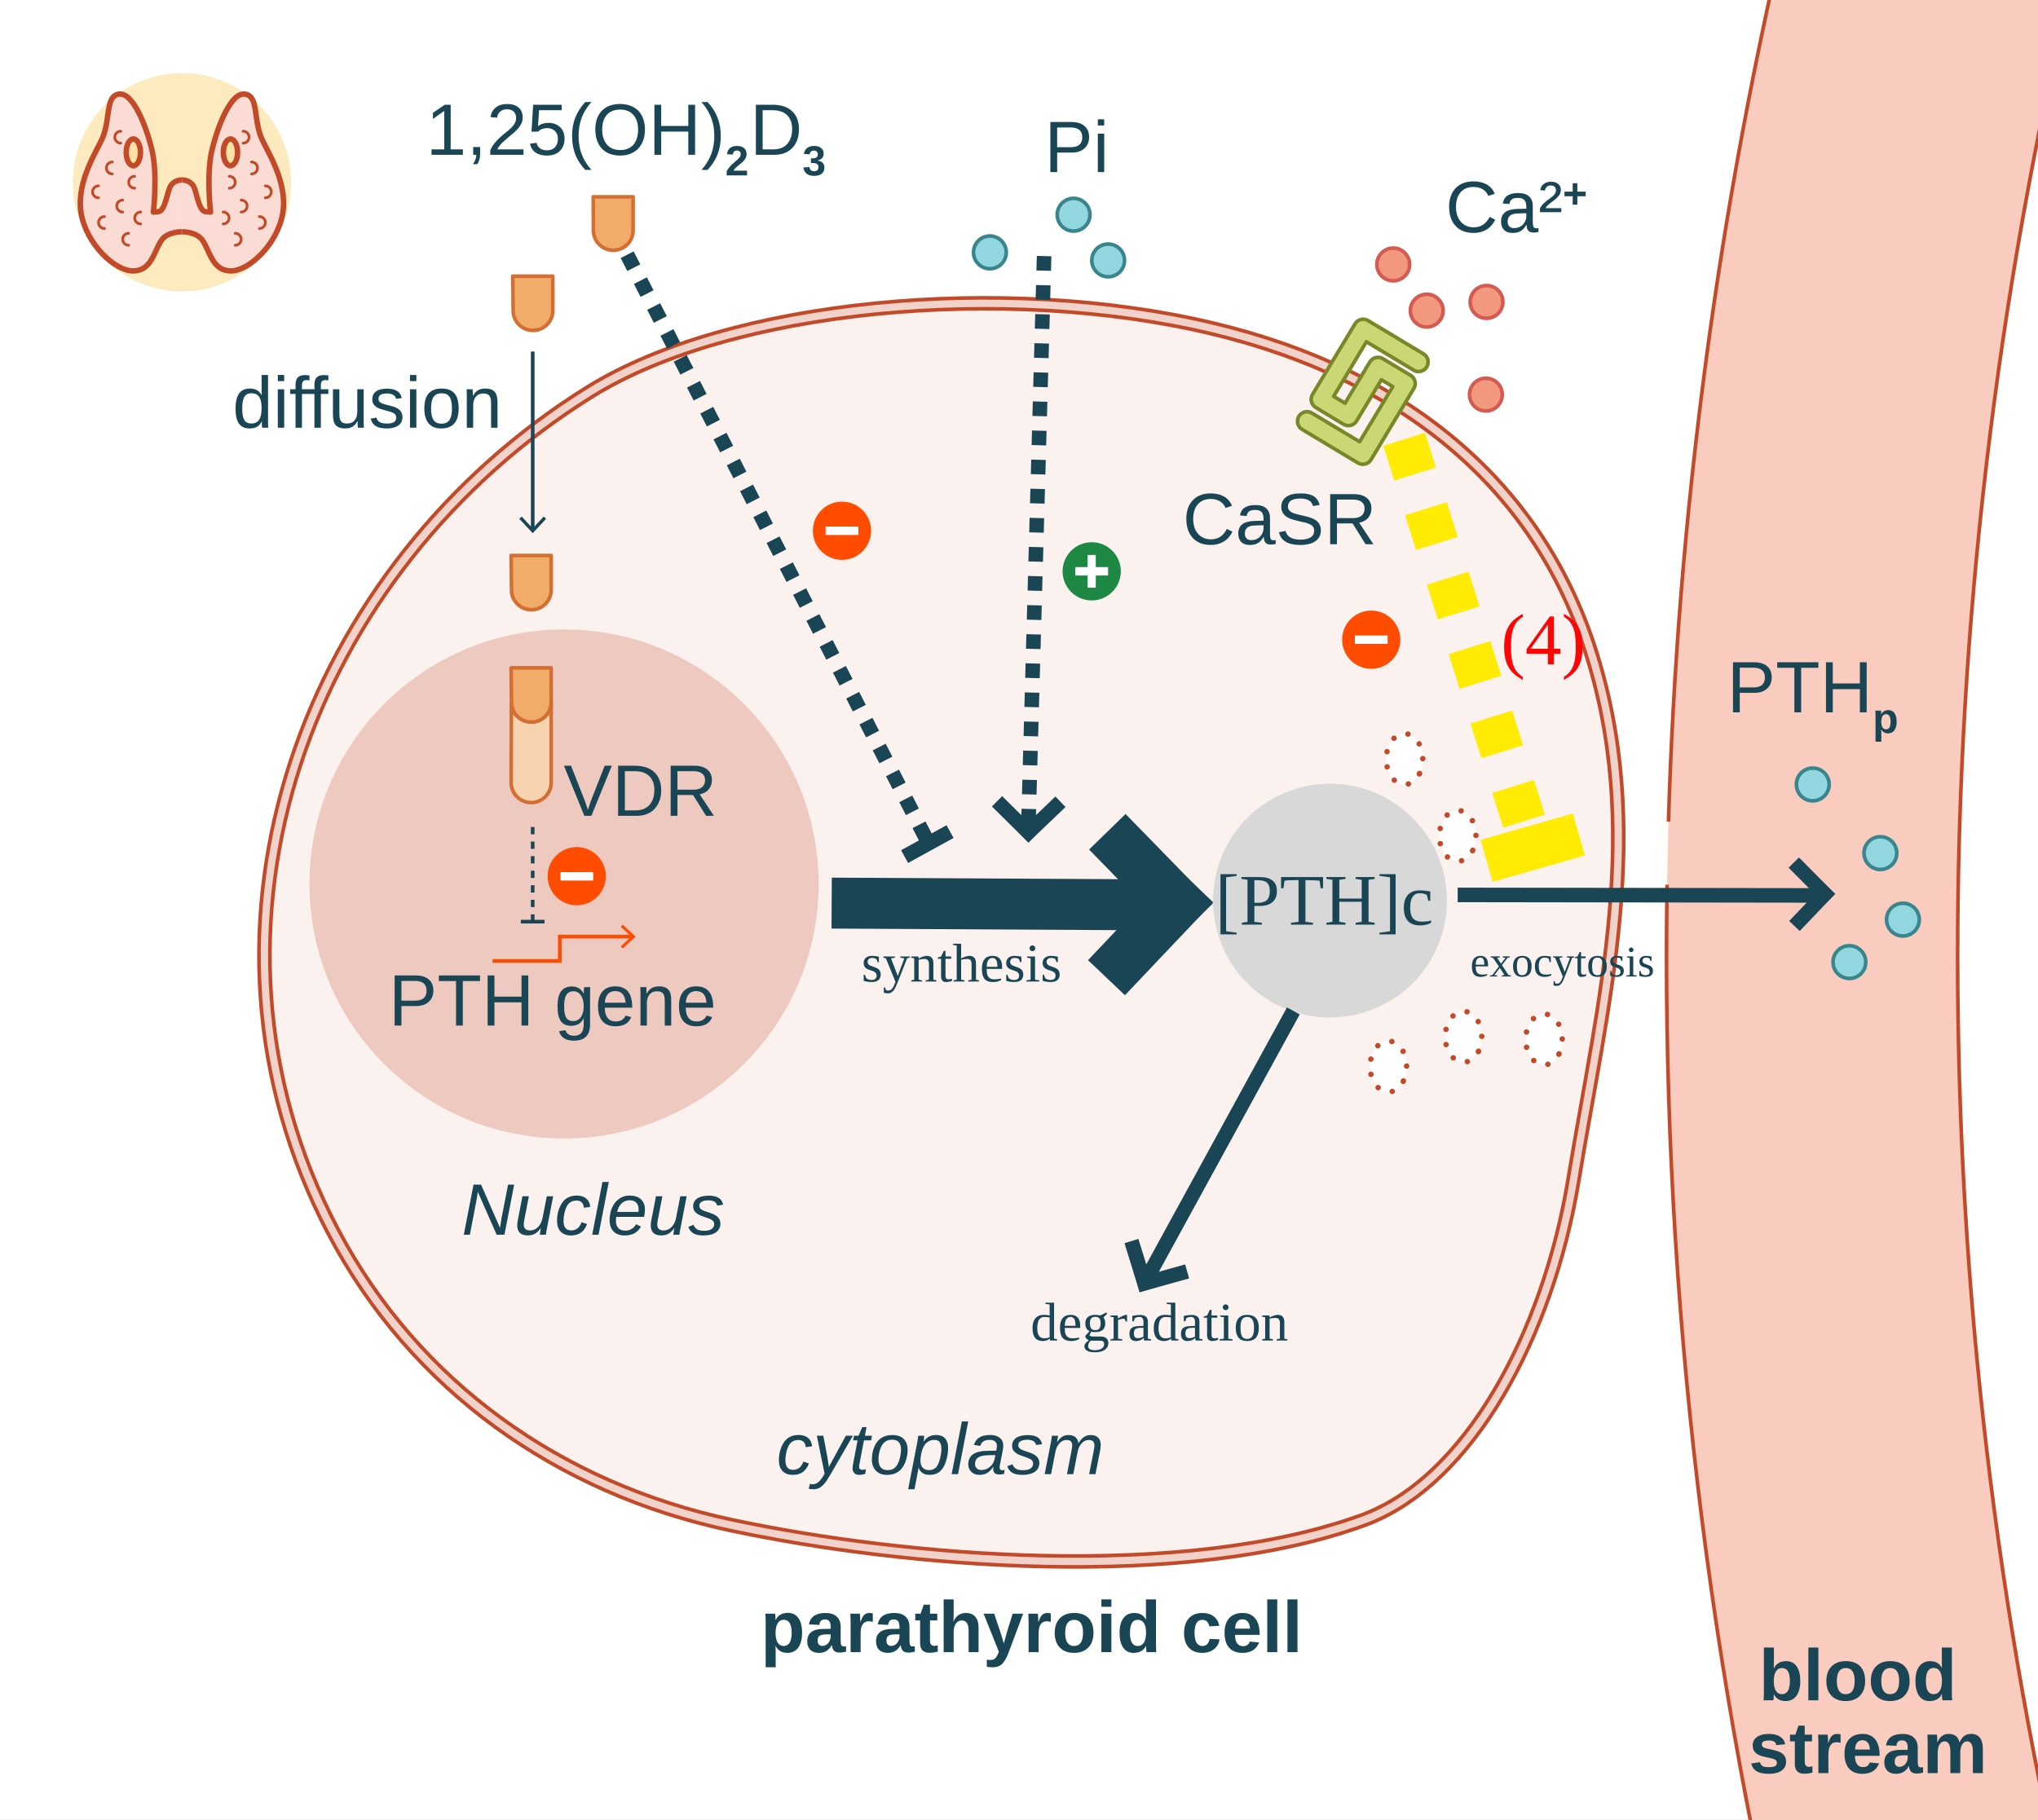
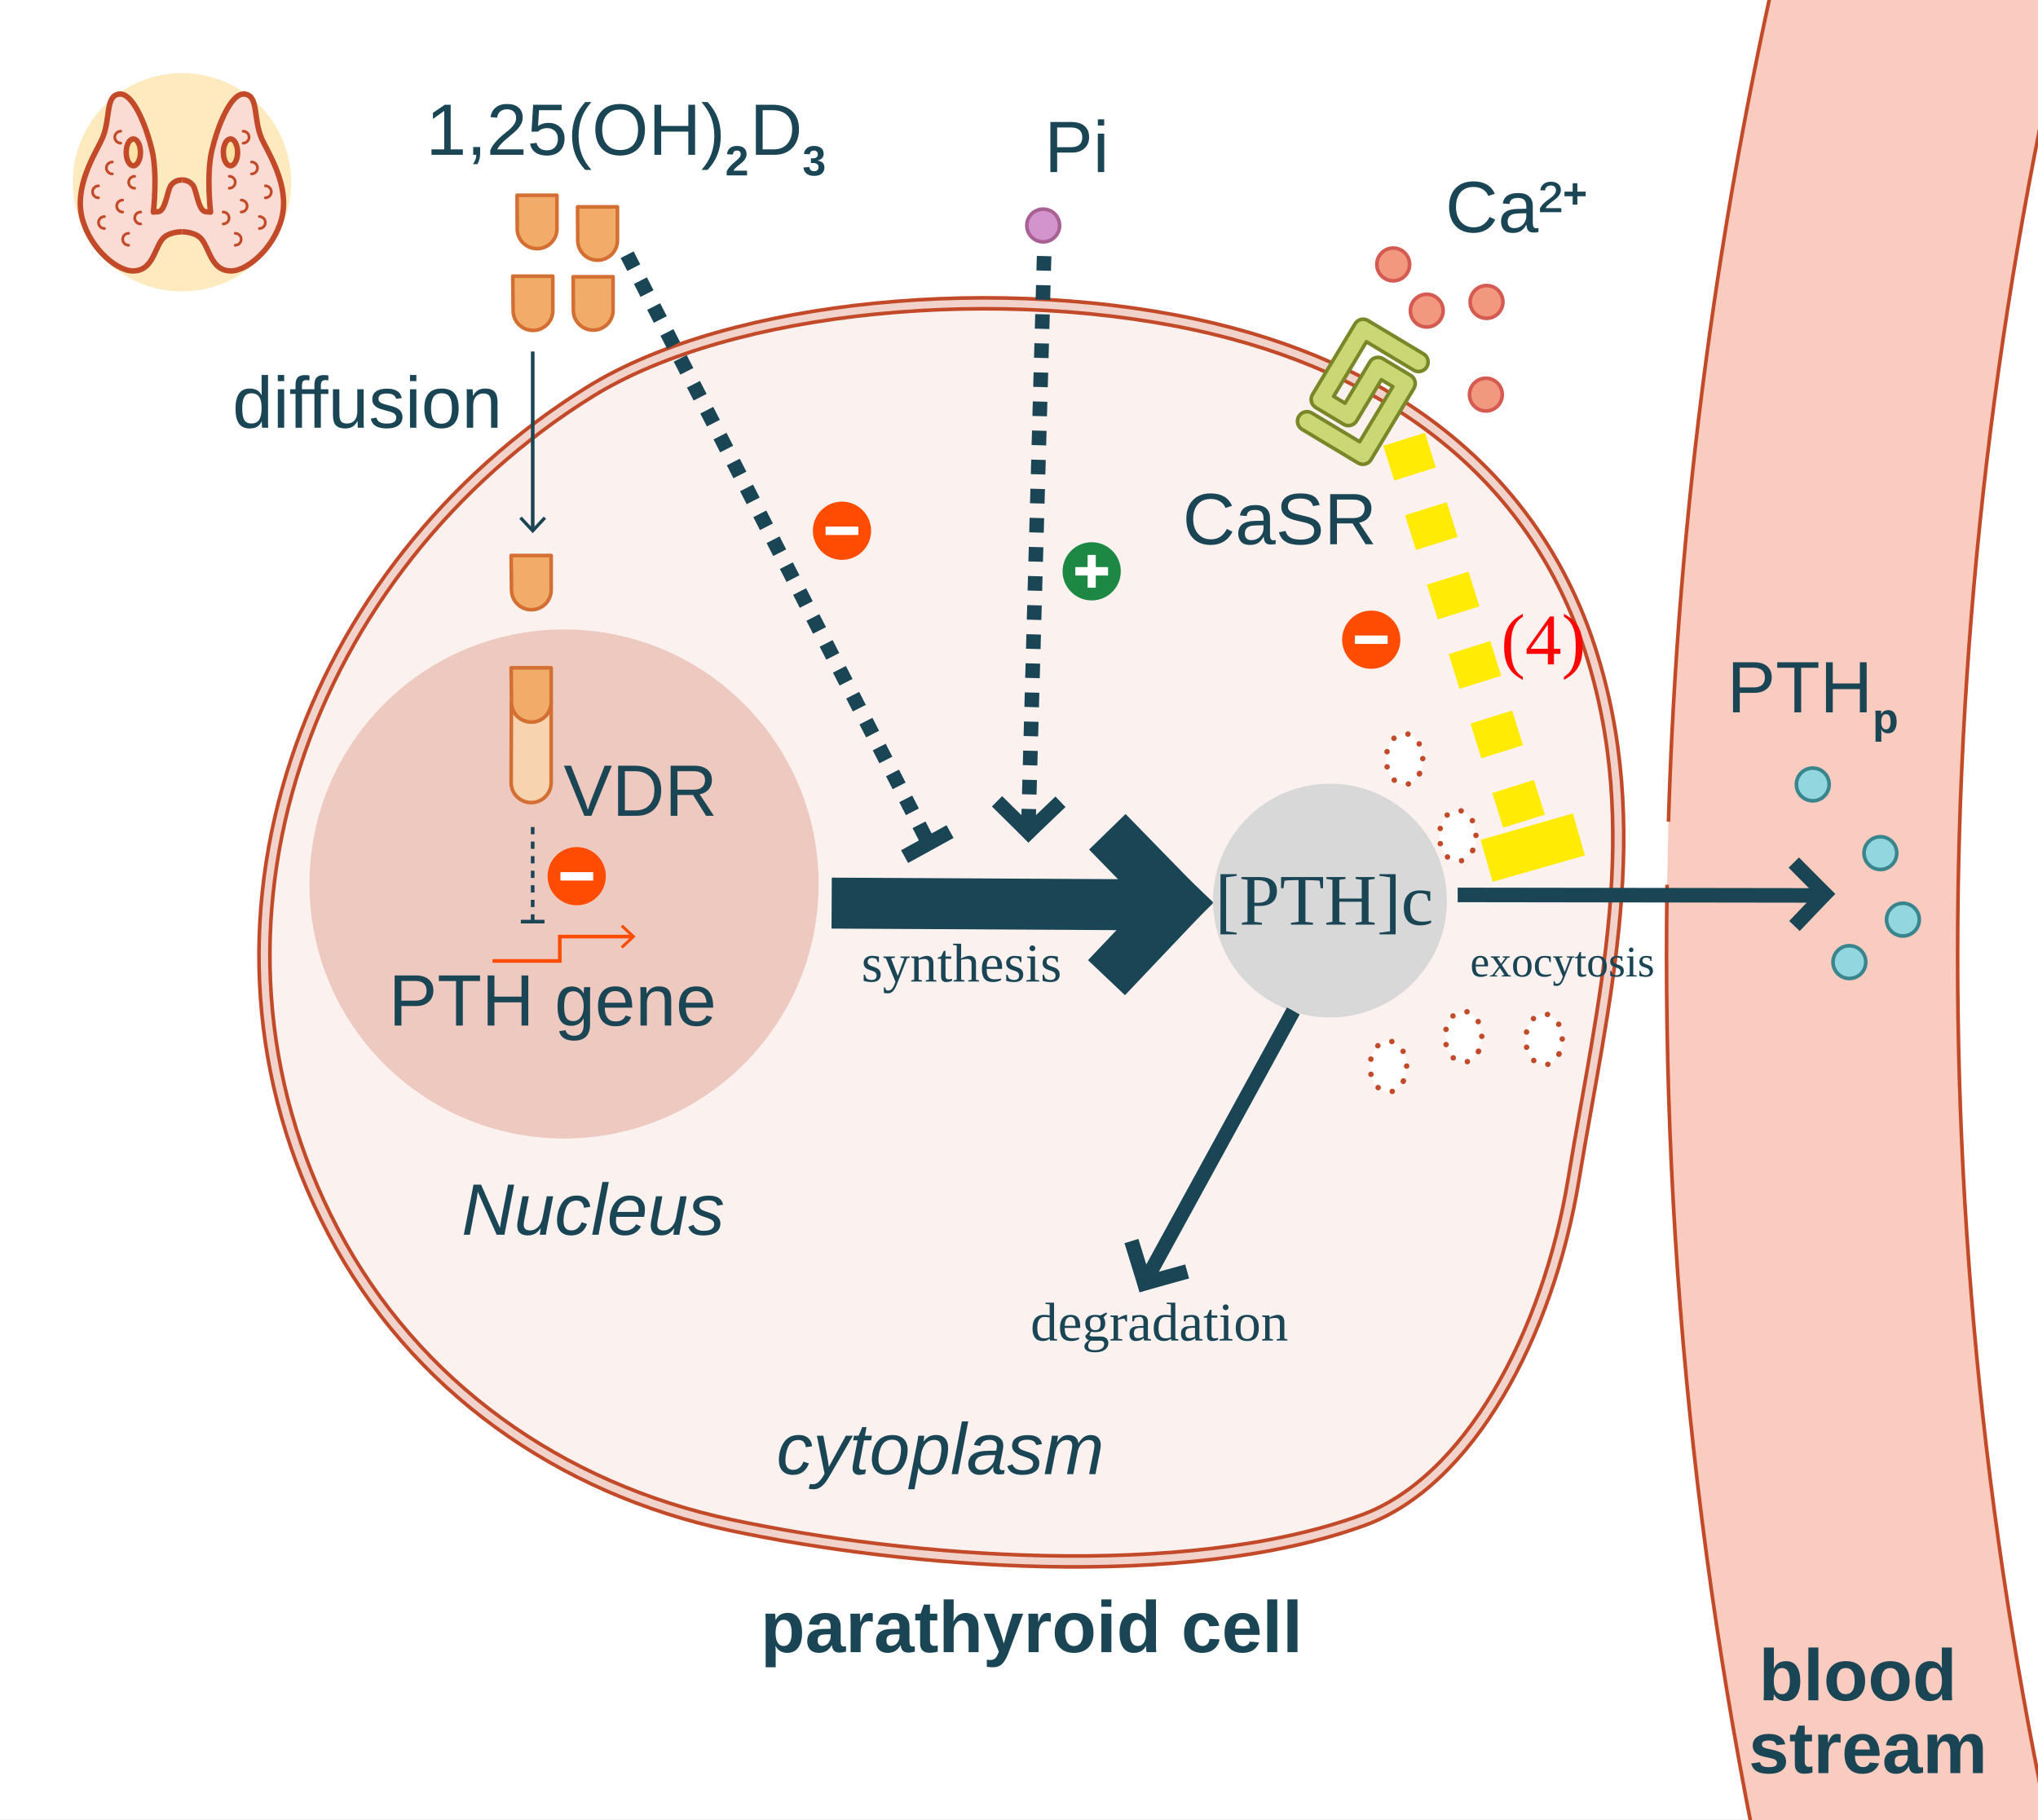
<svg xmlns="http://www.w3.org/2000/svg" xmlns:ns1="https://boxy-svg.com" viewBox="0 0 560 500">
  <defs>
    <style>.cls-1{isolation:isolate;}.cls-2{fill:#fff;}.cls-3{fill:#fbf2f0;}.cls-10,.cls-13,.cls-15,.cls-18,.cls-20,.cls-22,.cls-30,.cls-4,.cls-5{fill:none;}.cls-10,.cls-12,.cls-13,.cls-14,.cls-15,.cls-4{stroke:#c34a29;}.cls-10,.cls-15,.cls-18,.cls-20,.cls-22,.cls-4,.cls-5{stroke-miterlimit:10;}.cls-4{stroke-width:4px;}.cls-5{stroke:#f1d3cc;stroke-width:2px;}.cls-6{fill:#edc9bf;}.cls-7{fill:#f2987f;stroke:#d55a51;}.cls-13,.cls-15,.cls-16,.cls-17,.cls-21,.cls-7,.cls-8{stroke-linecap:round;}.cls-12,.cls-13,.cls-14,.cls-16,.cls-17,.cls-21,.cls-7,.cls-8{stroke-linejoin:round;}.cls-8{fill:#cbd774;stroke:#798728;}.cls-9{fill:#f9ccbf;}.cls-11{fill:#fdeabf;}.cls-12{fill:#fbdcd4;}.cls-12,.cls-14,.cls-15{stroke-width:1.5px;}.cls-13{stroke-width:0.75px;}.cls-14{fill:#fde2a8;}.cls-15{stroke-dasharray:0 4.21;}.cls-16{fill:#92d6df;stroke:#39858e;}.cls-17{fill:#f1ac6a;}.cls-17,.cls-21{stroke:#d46f33;}.cls-18,.cls-20{stroke:#1a4554;}.cls-19,.cls-24,.cls-25,.cls-26,.cls-27{fill:#1a4554;}.cls-20{stroke-dasharray:2 2;}.cls-21{fill:#f7d3b0;}.cls-22{stroke:#ff4c00;}.cls-23{fill:#ff4c00;}.cls-24,.cls-25,.cls-26,.cls-27{font-size:20px;}.cls-24{font-family:ArialMT, Arial;}.cls-25,.cls-27{font-family:Arial-BoldMT, Arial;font-weight:700;}.cls-26{font-family:Arial-ItalicMT, Arial;font-style:italic;}.cls-27{letter-spacing:0.03em;}.cls-28{letter-spacing:-0.02em;}.cls-29{fill:#1c8843;}.cls-31{mix-blend-mode:multiply;}</style>
  </defs>
  <g class="cls-1">
    <g id="Ebene_30" data-name="Ebene 30">
      <g id="Rahmen-8" data-name="Rahmen">
        <rect class="cls-2" width="560" height="500" />
      </g>
    </g>
    <g id="Zellen_HG" data-name="Zellen HG">
      <path class="cls-3" d="M162.1,107.67c-77.47,48.15-114.73,147-70.53,230.84,22.43,42.54,62.25,70.61,109.26,80.63,47.94,10.21,124.31,16.66,173.7-1.34,29.12-10.61,50.82-51,57.83-93.53,8.18-49.63,20.61-96.62,4.42-146.24C422.22,133.38,386,102.91,333.28,90.3,275.78,76.54,200.67,83.69,162.1,107.67Z" />
      <path class="cls-4" d="M162.1,107.67c-77.47,48.15-114.73,147-70.53,230.84,22.43,42.54,62.25,70.61,109.26,80.63,47.94,10.21,124.31,16.66,173.7-1.34,29.12-10.61,50.82-51,57.83-93.53,8.18-49.63,20.61-96.62,4.42-146.24C422.22,133.38,386,102.91,333.28,90.3,275.78,76.54,200.67,83.69,162.1,107.67Z" />
      <path class="cls-5" d="M162.1,107.67c-77.47,48.15-114.73,147-70.53,230.84,22.43,42.54,62.25,70.61,109.26,80.63,47.94,10.21,124.31,16.66,173.7-1.34,29.12-10.61,50.82-51,57.83-93.53,8.18-49.63,20.61-96.62,4.42-146.24C422.22,133.38,386,102.91,333.28,90.3,275.78,76.54,200.67,83.69,162.1,107.67Z" />
      <circle class="cls-6" cx="154.99" cy="242.94" r="69.95" />
      <g id="CAP">
        <circle class="cls-7" cx="408.29" cy="108.45" r="4.5" />
      </g>
      <g id="CAP-2" data-name="CAP">
        <circle class="cls-7" cx="382.83" cy="72.68" r="4.5" />
      </g>
      <g id="CAP-3" data-name="CAP">
        <circle class="cls-7" cx="408.47" cy="82.98" r="4.5" />
      </g>
      <g id="CaSR">
        <path class="cls-8" d="M373.14,127.23l-15.23-9.15a2.62,2.62,0,1,1,2.69-4.49l13,7.81,9.11-15.15-3.14-1.88-6.81,11.33a2.62,2.62,0,0,1-3.59.9L361.55,112a2.62,2.62,0,0,1-.9-3.59L372.33,89a2.6,2.6,0,0,1,3.58-.89l15.24,9.15a2.61,2.61,0,0,1-2.69,4.48l-13-7.81-9,15,3.13,1.88,6.81-11.33a2.62,2.62,0,0,1,3.59-.9l7.62,4.58a2.61,2.61,0,0,1,.89,3.59l-11.79,19.62A2.62,2.62,0,0,1,373.14,127.23Z" />
      </g>
      <g id="CAP-4" data-name="CAP">
        <circle class="cls-7" cx="392.04" cy="85.37" r="4.5" />
      </g>
      <path class="cls-9" d="M458.46,225.82A1236.88,1236.88,0,0,1,492.08-26L569.87-7.3a1156.56,1156.56,0,0,0,0,540l-77.79,18.68a1236.34,1236.34,0,0,1-34-308.23" />
      <path class="cls-10" d="M458.46,225.82A1236.88,1236.88,0,0,1,492.08-26L569.87-7.3a1156.56,1156.56,0,0,0,0,540l-77.79,18.68a1236.34,1236.34,0,0,1-34-308.23" />
      <g id="PTH_klein-2" data-name="PTH klein">
        <circle class="cls-11" cx="50" cy="50.09" r="30" />
        <path class="cls-12" d="M50,49.48a3.59,3.59,0,0,1,3.17,1.66C54,52.65,54.46,57.05,56,58c.57.34,1.33.16,1.86.29,0,0-1.23-10.35.39-17.09s5.29-16,9.12-15.33c3.67.61,2.22,6.58,4.44,12,1.36,3.28,7.29,12,5.91,20.59s-9.28,16-14.26,16c-5.15,0-5.75-5.43-7.82-8.41C54,63.63,50,63.7,50,63.7" />
        <path class="cls-13" d="M63,51.73a1.64,1.64,0,1,0,0-3.28" />
        <path class="cls-13" d="M66.27,58.27a1.64,1.64,0,1,0,0-3.28" />
        <path class="cls-13" d="M64.63,67.4a1.64,1.64,0,0,0,0-3.28" />
        <path class="cls-13" d="M61.31,61.55a1.64,1.64,0,1,0,0-3.28" />
        <path class="cls-13" d="M62.54,44a1.64,1.64,0,1,0,0-3.28" />
        <path class="cls-13" d="M66.8,39.34a1.64,1.64,0,0,0,0-3.28" />
        <path class="cls-13" d="M71.27,62.8a1.64,1.64,0,1,0,0-3.28" />
        <path class="cls-13" d="M69.11,47.8a1.64,1.64,0,1,0,0-3.28" />
        <path class="cls-13" d="M72.91,54.36a1.64,1.64,0,0,0,0-3.28" />
        <ellipse class="cls-14" cx="63.33" cy="41.87" rx="1.96" ry="3.68" />
        <path class="cls-12" d="M50,49.48a3.58,3.58,0,0,0-3.16,1.66C46,52.65,45.52,57.05,44,58c-.57.34-1.34.16-1.86.29,0,0,1.23-10.35-.39-17.09s-5.3-16-9.13-15.33c-3.67.61-2.21,6.58-4.43,12-1.36,3.28-7.3,12-5.92,20.59s9.29,16,14.27,16c5.14,0,5.75-5.43,7.82-8.41C45.94,63.63,50,63.7,50,63.7" />
        <path class="cls-13" d="M37,51.73a1.64,1.64,0,0,1,0-3.28" />
        <path class="cls-13" d="M33.71,58.27a1.64,1.64,0,0,1,0-3.28" />
        <path class="cls-13" d="M35.35,67.4a1.64,1.64,0,0,1,0-3.28" />
        <path class="cls-13" d="M38.66,61.55a1.64,1.64,0,1,1,0-3.28" />
        <path class="cls-13" d="M37.43,44a1.64,1.64,0,0,1,0-3.28" />
        <path class="cls-13" d="M33.18,39.34a1.64,1.64,0,1,1,0-3.28" />
        <path class="cls-13" d="M28.71,62.8a1.64,1.64,0,1,1,0-3.28" />
        <path class="cls-13" d="M30.87,47.8a1.64,1.64,0,0,1,0-3.28" />
        <path class="cls-13" d="M27.07,54.36a1.64,1.64,0,1,1,0-3.28" />
        <ellipse class="cls-14" cx="36.64" cy="41.87" rx="1.96" ry="3.68" />
      </g>
    </g>
    <g id="Icons">
      <g id="Text">
        <g id="OPG_2_" data-name="OPG 2?">
          <g id="OPG-3" data-name="OPG" transform="matrix(1, 0, 0, 1, 0.830129, 6.087611)">
            <path class="cls-2" d="M405.39,282.92c-1.61,3.14-4.73,3.87-7,1.63s-2.77-6.62-1.16-9.77,4.72-3.87,7-1.63S407,279.77,405.39,282.92Z" />
            <path class="cls-15" d="M405.39,282.92c-1.61,3.14-4.73,3.87-7,1.63s-2.77-6.62-1.16-9.77,4.72-3.87,7-1.63S407,279.77,405.39,282.92Z" />
          </g>
        </g>
        <g id="OPG_2_2" data-name="OPG 2?" transform="matrix(1, 0, 0, 1, -5.763916, 16.24376)">
          <g id="OPG-4" data-name="OPG">
            <path class="cls-2" d="M410.39,217.54c-1.61,3.15-4.73,3.88-7,1.63s-2.77-6.62-1.16-9.77,4.72-3.87,7-1.62S412,214.4,410.39,217.54Z" />
            <path class="cls-15" d="M410.39,217.54c-1.61,3.15-4.73,3.88-7,1.63s-2.77-6.62-1.16-9.77,4.72-3.87,7-1.62S412,214.4,410.39,217.54Z" />
          </g>
        </g>
        <g id="OPG_2_3" data-name="OPG 2?" transform="matrix(1, 0, 0, 1, -45.10366, 26.0107)">
          <g id="OPG-5" data-name="OPG">
            <path class="cls-2" d="M430.68,271.17c-1.61,3.14-4.72,3.87-7,1.63s-2.77-6.62-1.16-9.77,4.73-3.87,7-1.63S432.29,268,430.68,271.17Z" />
            <path class="cls-15" d="M430.68,271.17c-1.61,3.14-4.72,3.87-7,1.63s-2.77-6.62-1.16-9.77,4.73-3.87,7-1.63S432.29,268,430.68,271.17Z" />
          </g>
        </g>
        <g id="PTH_kugel-11" data-name="PTH kugel" transform="matrix(1, 0, 0, 1, 10.06435, 11.47336)">
          <circle class="cls-16" cx="498.11" cy="252.94" r="4.5" />
        </g>
        <g id="PTH_kugel-12" data-name="PTH kugel">
          <circle class="cls-16" cx="498.11" cy="215.59" r="4.5" />
        </g>
-         <g id="PTH_kugel-13" data-name="PTH kugel">
-           <circle class="cls-16" cx="304.5" cy="71.57" r="4.5" />
-         </g>
-         <g id="PTH_kugel-14" data-name="PTH kugel">
-           <circle class="cls-16" cx="295" cy="59.01" r="4.5" />
-         </g>
-         <g id="PTH_kugel-15" data-name="PTH kugel">
-           <circle class="cls-16" cx="272" cy="69.36" r="4.5" />
-         </g>
        <g id="PTH_kugel-16" data-name="PTH kugel">
          <circle class="cls-16" cx="516.69" cy="234.46" r="4.5" />
        </g>
        <g id="D3-2" data-name="D3">
          <path class="cls-17" d="M141,85.36a5.45,5.45,0,1,0,10.9,0V75.9h-11Z" />
        </g>
        <g id="D3-3" data-name="D3">
          <path class="cls-17" d="M140.55,162.13a5.45,5.45,0,0,0,10.9,0v-9.46h-11Z" />
-         </g>
-         <g id="D3-4" data-name="D3">
-           <path class="cls-17" d="M163.05,63.55a5.46,5.46,0,0,0,10.91,0V54.1H163Z" />
        </g>
        <line class="cls-18" x1="146.38" y1="96.61" x2="146.38" y2="145.56" />
        <polygon class="cls-19" points="142.7 142.58 143.35 141.97 146.38 145.22 149.4 141.97 150.06 142.58 146.38 146.54 142.7 142.58" />
        <line class="cls-20" x1="146.37" y1="253.29" x2="146.37" y2="225.84" />
        <rect class="cls-19" x="143.12" y="252.79" width="6.5" height="1" />
        <g id="Neues_Symbol_1-2" data-name="Neues Symbol 1">
          <g id="VDR-3" data-name="VDR">
            <path class="cls-21" d="M151.45,193.15v21.93a5.5,5.5,0,0,1-5.5,5.5h0a5.5,5.5,0,0,1-5.5-5.51l.07-21.92a5.47,5.47,0,0,0,10.93,0Z" />
          </g>
          <g id="Deleted_Symbol-20" data-name="Deleted Symbol">
            <path class="cls-17" d="M140.55,193a5.45,5.45,0,0,0,10.9,0v-9.46h-11Z" />
          </g>
        </g>
        <ellipse style="fill: rgb(216, 216, 216);" transform="matrix(-0.566529, 0.824042, -0.824041, -0.566528, 706.6548, 160.1278)" cx="265.305" cy="231.66" rx="32.129" ry="32.129" />
        <text transform="matrix(1, 0, 0, 0.999999, 6.618835, -1.654534)" style="fill: rgb(26, 69, 84); font-size: 20px; white-space: pre;" x="327.257" y="255.783">[PTH]c</text>
        <text x="664.406" y="188.491" style="white-space: pre; fill: rgb(51, 51, 51); font-size: 24px;"> </text>
        <g id="g-1" data-name="OPG 2?" transform="matrix(1, 0, 0, 1, -2.338448, 18.5664)">
          <g id="g-2" data-name="OPG">
            <path class="cls-2" d="M430.68,271.17c-1.61,3.14-4.72,3.87-7,1.63s-2.77-6.62-1.16-9.77,4.73-3.87,7-1.63S432.29,268,430.68,271.17Z" style="fill: rgb(255, 255, 255);" />
            <path class="cls-15" d="M430.68,271.17c-1.61,3.14-4.72,3.87-7,1.63s-2.77-6.62-1.16-9.77,4.73-3.87,7-1.63S432.29,268,430.68,271.17Z" style="fill: none; stroke: rgb(195, 74, 41); stroke-dasharray: 0px, 4.21px; stroke-linecap: round; stroke-miterlimit: 10; stroke-width: 1.5px;" />
          </g>
        </g>
        <g id="g-3" data-name="OPG 2?" transform="matrix(1, 0, 0, 1, -20.38151, -4.858695)">
          <g id="g-4" data-name="OPG">
            <path class="cls-2" d="M410.39,217.54c-1.61,3.15-4.73,3.88-7,1.63s-2.77-6.62-1.16-9.77,4.72-3.87,7-1.62S412,214.4,410.39,217.54Z" style="fill: rgb(255, 255, 255);" />
            <path class="cls-15" d="M410.39,217.54c-1.61,3.15-4.73,3.88-7,1.63s-2.77-6.62-1.16-9.77,4.72-3.87,7-1.62S412,214.4,410.39,217.54Z" style="fill: none; stroke: rgb(195, 74, 41); stroke-dasharray: 0px, 4.21px; stroke-linecap: round; stroke-miterlimit: 10; stroke-width: 1.5px;" />
          </g>
        </g>
        <g id="g-5" data-name="PTH kugel" transform="matrix(1, 0, 0, 1, 24.77093, -0.200999)">
          <circle class="cls-16" cx="498.11" cy="252.94" r="4.5" style="fill: rgb(146, 214, 223); stroke: rgb(57, 133, 142); stroke-linecap: round; stroke-linejoin: round;" />
        </g>
        <line style="stroke-width: 4; fill: rgb(26, 69, 84); stroke: rgb(26, 69, 84);" x1="407.03" y1="270.624" x2="493.796" y2="221.414" transform="matrix(0.869141, 0.494565, -0.494565, 0.869141, 180.613, -190.5645)" />
        <line style="stroke-width: 4; fill: rgb(26, 69, 84); stroke: rgb(26, 69, 84);" x1="491.907" y1="238.285" x2="503.814" y2="245.856" transform="matrix(0.975198, 0.221334, -0.221334, 0.975198, 65.92627, -104.1896)" />
        <line style="stroke-width: 4; fill: rgb(26, 69, 84); stroke: rgb(26, 69, 84);" x1="490.306" y1="243.157" x2="502.213" y2="250.728" transform="matrix(0.194062, -0.980989, 0.980989, 0.194062, 159.3942, 688.2936)" ns1:origin="0.696 0.526" />
        <line style="stroke-width: 4; fill: rgb(26, 69, 84); stroke: rgb(26, 69, 84);" x1="298.328" y1="336.455" x2="371.681" y2="293.689" transform="matrix(-0.856567, 0.516036, -0.516036, -0.856567, 784.5468, 412.078)" />
        <line style="stroke-width: 4; fill: rgb(26, 69, 84); stroke: rgb(26, 69, 84);" x1="313.452" y1="347.532" x2="325.359" y2="355.103" transform="matrix(-0.669324, 0.742971, -0.742971, -0.669324, 794.2099, 349.1538)" />
        <line style="stroke-width: 4; fill: rgb(26, 69, 84); stroke: rgb(26, 69, 84);" x1="306.337" y1="345.499" x2="318.244" y2="353.07" transform="matrix(0.761341, 0.648352, -0.648352, 0.761341, 301.6749, -120.5803)" ns1:origin="0.696 0.526" />
        <line style="fill: rgb(26, 69, 84); stroke-width: 12; stroke-dasharray: 10px; stroke: rgb(255, 235, 4);" x1="349.876" y1="192.554" x2="463.889" y2="156.632" transform="matrix(-0.00113, 0.999999, -0.999999, -0.00113, 578.7735, -228.927)" />
        <line style="fill: rgb(26, 69, 84); stroke-width: 12; stroke: rgb(255, 235, 4);" x1="409.003" y1="222.157" x2="430.867" y2="236.92" transform="matrix(0.642848, -0.765994, 0.765994, 0.642848, -24.6079, 407.0674)" ns1:origin="0.696 0.526" />
        <line style="fill: rgb(26, 69, 84); stroke-width: 14; stroke: rgb(26, 69, 84);" x1="234.455" y1="271.132" x2="315.184" y2="225.779" transform="matrix(0.869141, 0.494565, -0.494565, 0.869141, 158.84, -103.4033)" />
        <line style="fill: rgb(26, 69, 84); stroke-width: 14; stroke: rgb(26, 69, 84);" x1="301.846" y1="231.554" x2="330.669" y2="250.226" transform="matrix(0.975198, 0.221334, -0.221334, 0.975198, 61.16096, -64.02401)" />
        <line style="fill: rgb(26, 69, 84); stroke-width: 14; stroke: rgb(26, 69, 84);" x1="313.805" y1="257.208" x2="343.779" y2="275.692" transform="matrix(0.20478, -0.978808, 0.978808, 0.20478, -11.97988, 523.182)" ns1:origin="0.073 0.636" />
        <line style="stroke-width: 4; fill: rgb(26, 69, 84); stroke-dasharray: 4px; stroke: rgb(26, 69, 84);" x1="216.664" y1="186.138" x2="352.836" y2="110.391" transform="matrix(-0.510014, 0.860166, -0.860166, -0.510014, 557.5086, -21.05091)" />
        <line style="stroke-width: 4; fill: rgb(26, 69, 84); stroke: rgb(26, 69, 84);" x1="280.344" y1="221.441" x2="292.251" y2="229.012" transform="matrix(-0.238722, 0.971088, -0.971088, -0.238722, 573.3577, 0.972924)" />
        <line style="stroke-width: 4; fill: rgb(26, 69, 84); stroke: rgb(26, 69, 84);" x1="272.929" y1="221.886" x2="284.836" y2="229.457" transform="matrix(0.977365, 0.211558, -0.211558, 0.977365, 54.14948, -54.38114)" ns1:origin="0.696 0.526" />
+         <g id="D3-4" data-name="D3" transform="matrix(1, 0, 0, 1, -4.297429, 2.738844)">
+           <path class="cls-17" d="M163.05,63.55a5.46,5.46,0,0,0,10.91,0V54.1H163Z" style="fill: rgb(241, 172, 106); stroke: rgb(212, 111, 51); stroke-linecap: round; stroke-linejoin: round;" />
+         </g>
+         <g id="g-7" data-name="D3" transform="matrix(1, 0, 0, 1, -20.92167, -0.434322)">
+           <path class="cls-17" d="M163.05,63.55a5.46,5.46,0,0,0,10.91,0V54.1H163Z" style="fill: rgb(241, 172, 106); stroke: rgb(212, 111, 51); stroke-linecap: round; stroke-linejoin: round;" />
+         </g>
+         <path class="cls-17" d="M 157.546 85.507 C 157.725 89.707 162.384 92.136 165.93 89.881 C 167.436 88.923 168.379 87.29 168.456 85.507 L 168.456 76.057 L 157.496 76.057 Z" style="fill: rgb(241, 172, 106); stroke: rgb(212, 111, 51); stroke-linecap: round; stroke-linejoin: round;" />
+         <g id="_Gruppe_14" data-name="&lt;Gruppe&gt;" transform="matrix(1, 0, 0, 1, -216.9984, -220.7289)">
+           <circle class="cls-26" cx="503.65" cy="282.7" r="4.5" style="fill: rgb(211, 147, 205); stroke: rgb(169, 97, 147); stroke-linecap: round; stroke-linejoin: round; font-family: Arial-ItalicMT, Arial; font-size: 20px; font-style: italic; line-height: 32px;" />
+         </g>
      </g>
      <polyline class="cls-22" points="135.34 264.1 153.82 264.1 153.82 257.4 173.77 257.4" />
      <polygon class="cls-23" points="171.12 260.68 170.57 260.09 173.46 257.4 170.57 254.72 171.12 254.13 174.64 257.4 171.12 260.68" />
    </g>
    <g id="Text-2" data-name="Text">
      <text class="cls-24" transform="translate(324.96 149.57)" style="white-space: pre;">CaSR</text>
      <text class="cls-24" transform="translate(397.17 63.82)" style="white-space: pre;">Ca²</text>
      <text class="cls-25" transform="translate(429.4 57.16) scale(0.58)" style="white-space: pre;">+</text>
      <text class="cls-24" transform="translate(436.21 63.82)" style="white-space: pre;"> </text>
      <text class="cls-25" transform="translate(483.29 467.3)" style="white-space: pre;">blood <tspan x="-2.81" y="20">stream</tspan>
      </text>
      <text class="cls-25" transform="translate(209 454.06)" style="white-space: pre;">parathyroid cell</text>
      <text class="cls-26" transform="translate(126.83 339.34)" style="white-space: pre;">Nucleus</text>
      <text class="cls-26" transform="translate(213.36 405.14)" style="white-space: pre;">cytoplasm</text>
      <text class="cls-24" transform="translate(474.55 195.77)" style="white-space: pre;">PTH</text>
      <text class="cls-27" transform="translate(514.55 201.43) scale(0.58)" style="white-space: pre;">p</text>
      <text class="cls-24" transform="translate(106.8 281.85)" style="white-space: pre;">PTH gene</text>
      <text class="cls-24" transform="translate(117.04 42.55)" style="white-space: pre;">1,25(OH)</text>
      <text class="cls-27" transform="translate(199.28 48.21) scale(0.58)" style="white-space: pre;">2</text>
      <text class="cls-24" transform="translate(206.06 42.55)" style="white-space: pre;">D</text>
      <text class="cls-27" transform="translate(220.5 48.21) scale(0.58)" style="white-space: pre;">3</text>
      <text class="cls-24" style="white-space: pre; font-size: 20px;" x="286.979" y="47.297">Pi</text>
      <text class="cls-24" transform="translate(63.87 117.55)" style="white-space: pre;">di<tspan class="cls-28" x="15.57" y="0">f</tspan>
        <tspan x="20.76" y="0">fusion</tspan>
      </text>
      <text class="cls-24" transform="translate(154.86 224.21)" style="white-space: pre;">VDR</text>
      <g id="Minus-8" data-name="Minus" transform="matrix(1, 0, 0, 1, -10.9411, 3.217971)">
        <circle class="cls-23" cx="242.3" cy="142.65" r="8" />
        <path class="cls-2" d="M237.8,143.81V141.5h9v2.31Z" />
      </g>
      <g id="Minus-9" data-name="Minus" transform="matrix(1, 0, 0, 1, -19.53048, 5.797731)">
        <circle class="cls-23" cx="396.32" cy="170.01" r="8" />
        <path class="cls-2" d="M391.82,171.17v-2.31h9v2.31Z" />
      </g>
      <g id="Minus-10" data-name="Minus">
        <circle class="cls-23" cx="158.47" cy="240.8" r="8" />
        <path class="cls-2" d="M154,242v-2.31h9V242Z" />
      </g>
      <g id="Plus-22" data-name="Plus" transform="matrix(1, 0, 0, 1, -3.435942, 15.44626)">
        <circle class="cls-29" cx="303.41" cy="141.57" r="8" />
        <path class="cls-2" d="M302.29,146.07v-3.35h-3.38v-2.31h3.38v-3.34h2.24v3.34h3.38v2.31h-3.38v3.35Z" />
      </g>
      <text x="655.196" y="104.588" style="white-space: pre; fill: rgb(51, 51, 51); font-size: 24px;"> </text>
    </g>
    <g id="Zoom_Rahmen" data-name="Zoom Rahmen">
      <g id="Neues_Symbol_2-9" data-name="Neues Symbol 2">
        <g id="Kidney_klein-12" data-name="Kidney klein">
          <circle class="cls-30" cx="50" cy="50" r="30" />
        </g>
        <rect class="cls-30" width="560" height="500" />
      </g>
    </g>
    <text style="fill: rgb(26, 69, 84); white-space: pre; font-size: 15px;" x="236.703" y="269.763">synthesis</text>
    <text x="468.904" y="124.647" style="white-space: pre; fill: rgb(51, 51, 51); font-size: 24px;"> </text>
    <text style="fill: rgb(26, 69, 84); white-space: pre; font-size: 15px;" x="283.167" y="368.418">degradation</text>
    <text style="white-space: pre; fill: rgb(51, 51, 51); font-size: 24px;" x="582.711" y="263.737"> </text>
    <text transform="matrix(0.999999, 0, 0, 1, 158.7722, -112.6349)" style="fill: rgb(254, 5, 5); font-size: 20px; white-space: pre;" x="253.655" y="295.221">(4)</text>
  </g>
  <text transform="matrix(1, 0, 0, 1.000001, -17.4327, 12.44633)" style="fill: rgb(26, 69, 84); white-space: pre;" x="421.407" y="255.917">exocytosis</text>
  <line style="stroke-width: 4; fill: rgb(26, 69, 84); stroke-dasharray: 4px; stroke: rgb(26, 69, 84);" x1="132.76" y1="192.808" x2="294.992" y2="109.527" transform="matrix(-0.00113, 0.999999, -0.999999, -0.00113, 365.2851, -62.53755)" />
  <line style="stroke-width: 4; fill: rgb(26, 69, 84); stroke: rgb(26, 69, 84);" x1="247.862" y1="225.738" x2="259.578" y2="233.876" transform="matrix(0.444318, -0.895869, 0.895869, 0.444318, -63.80293, 357.1743)" ns1:origin="0.696 0.526" />
</svg>
